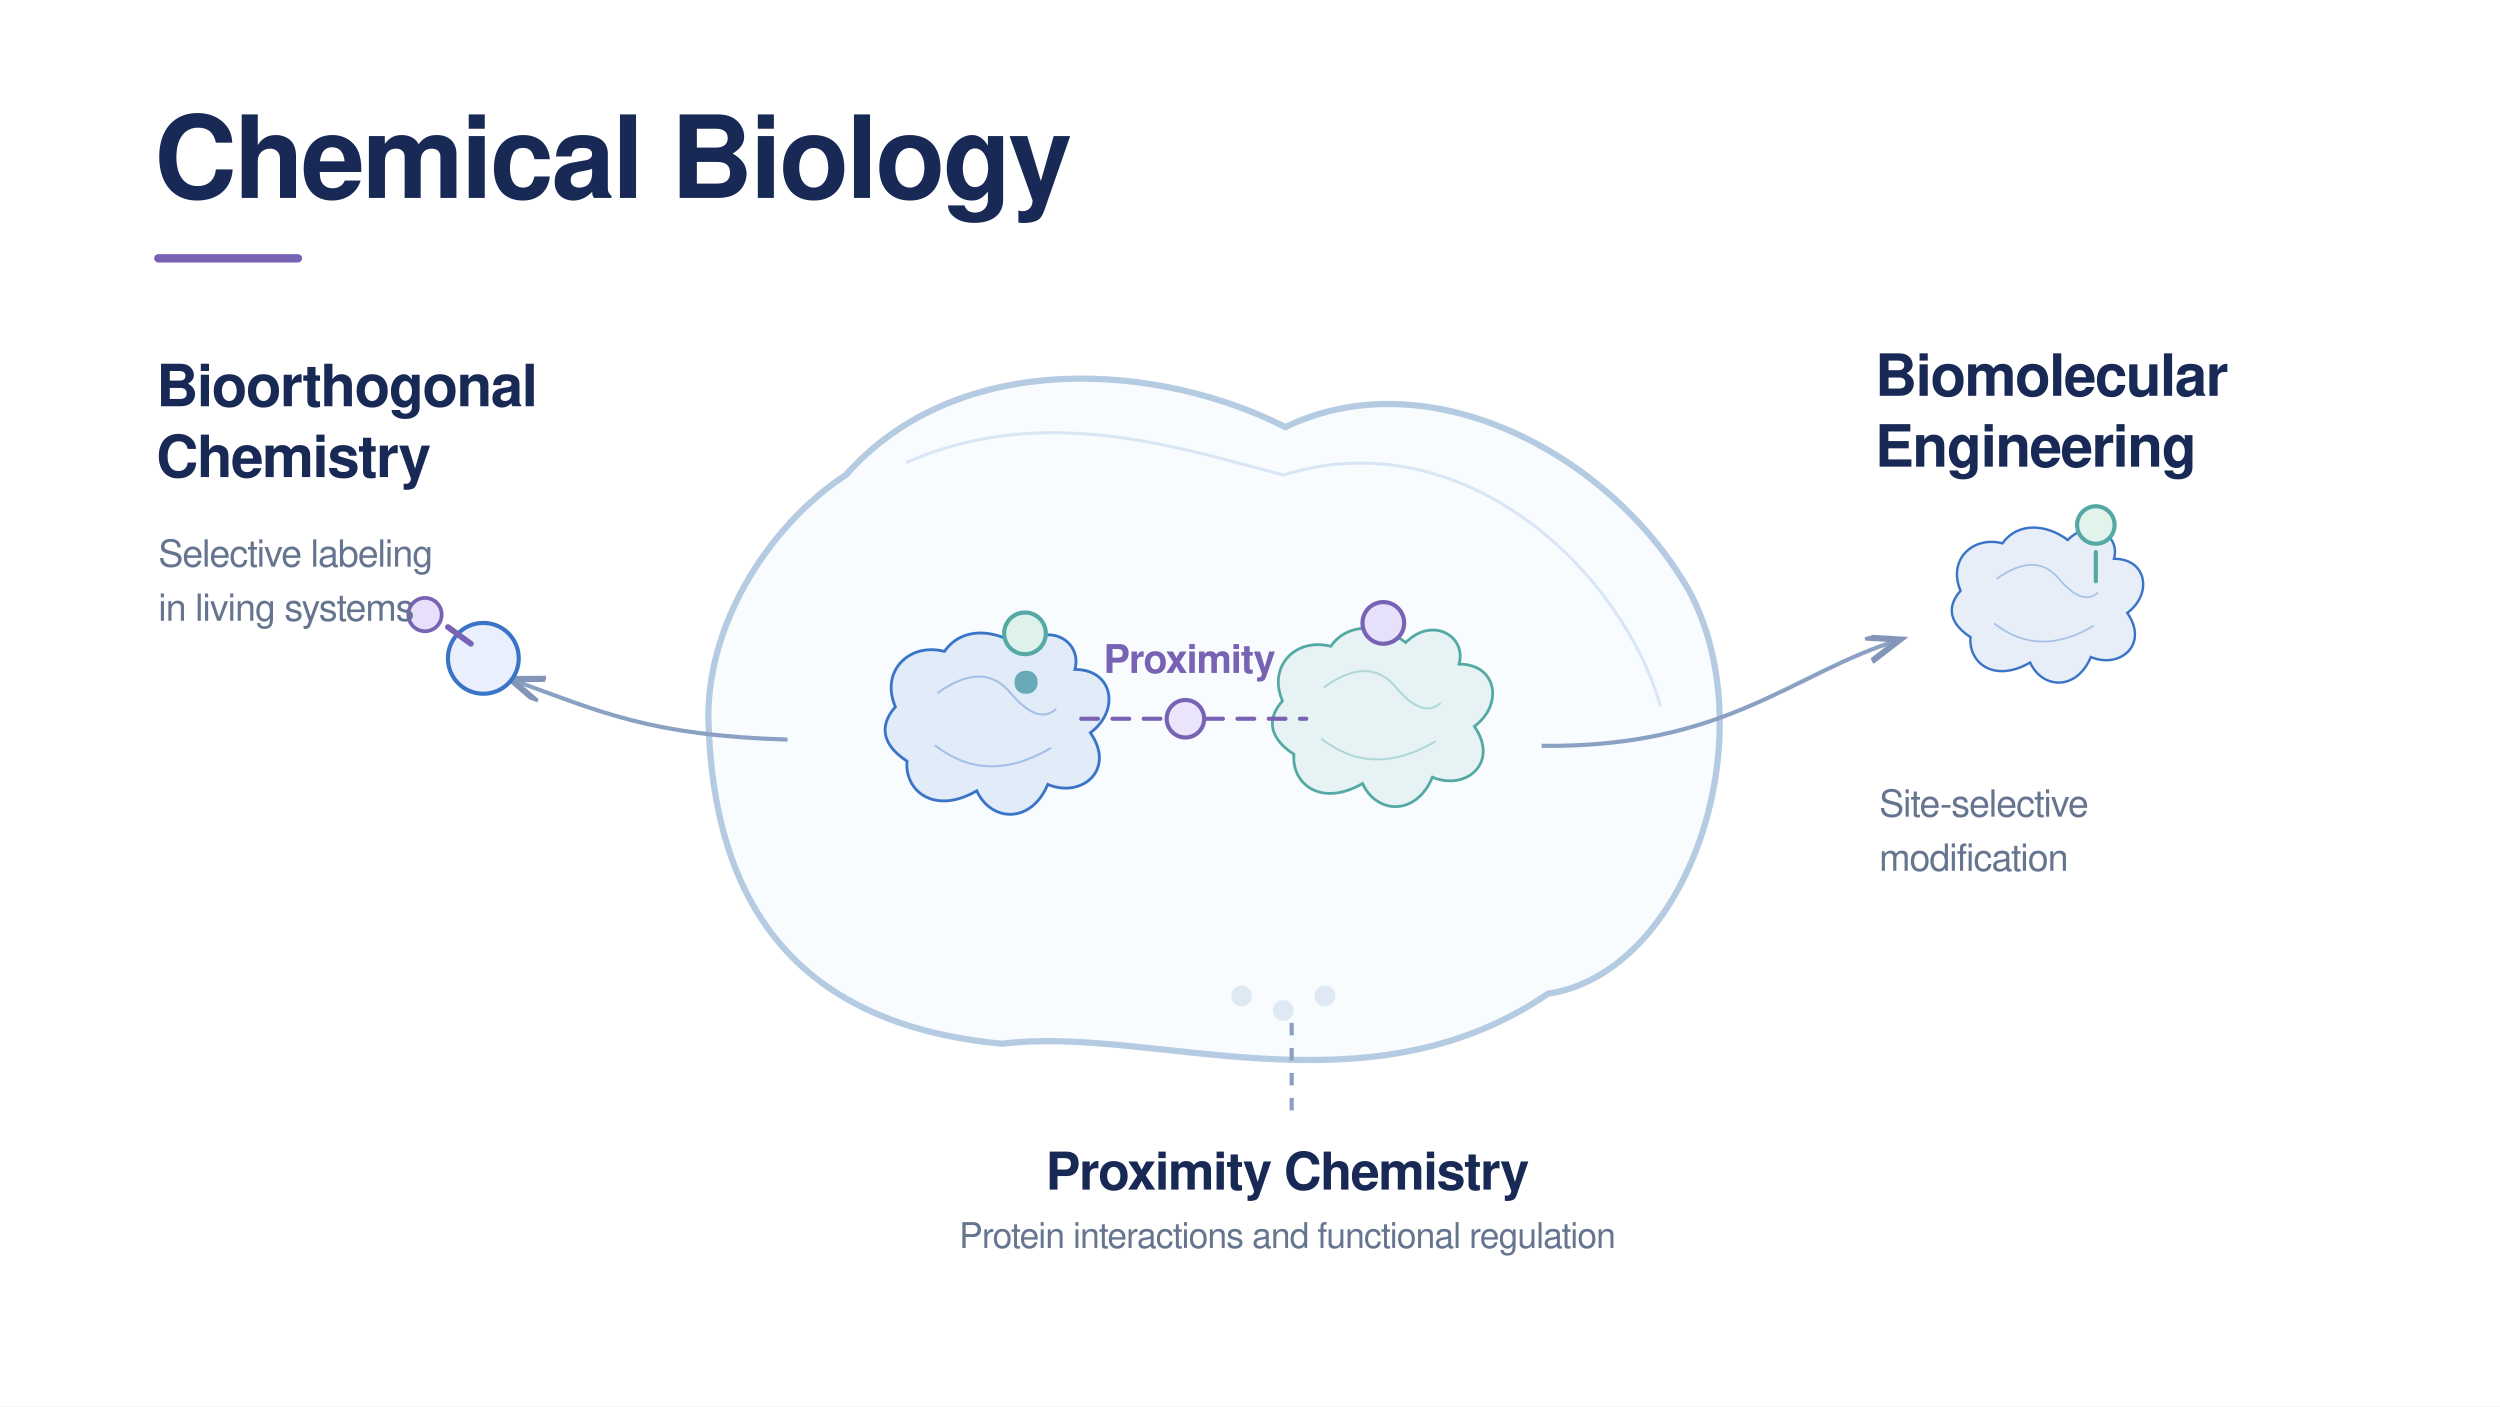
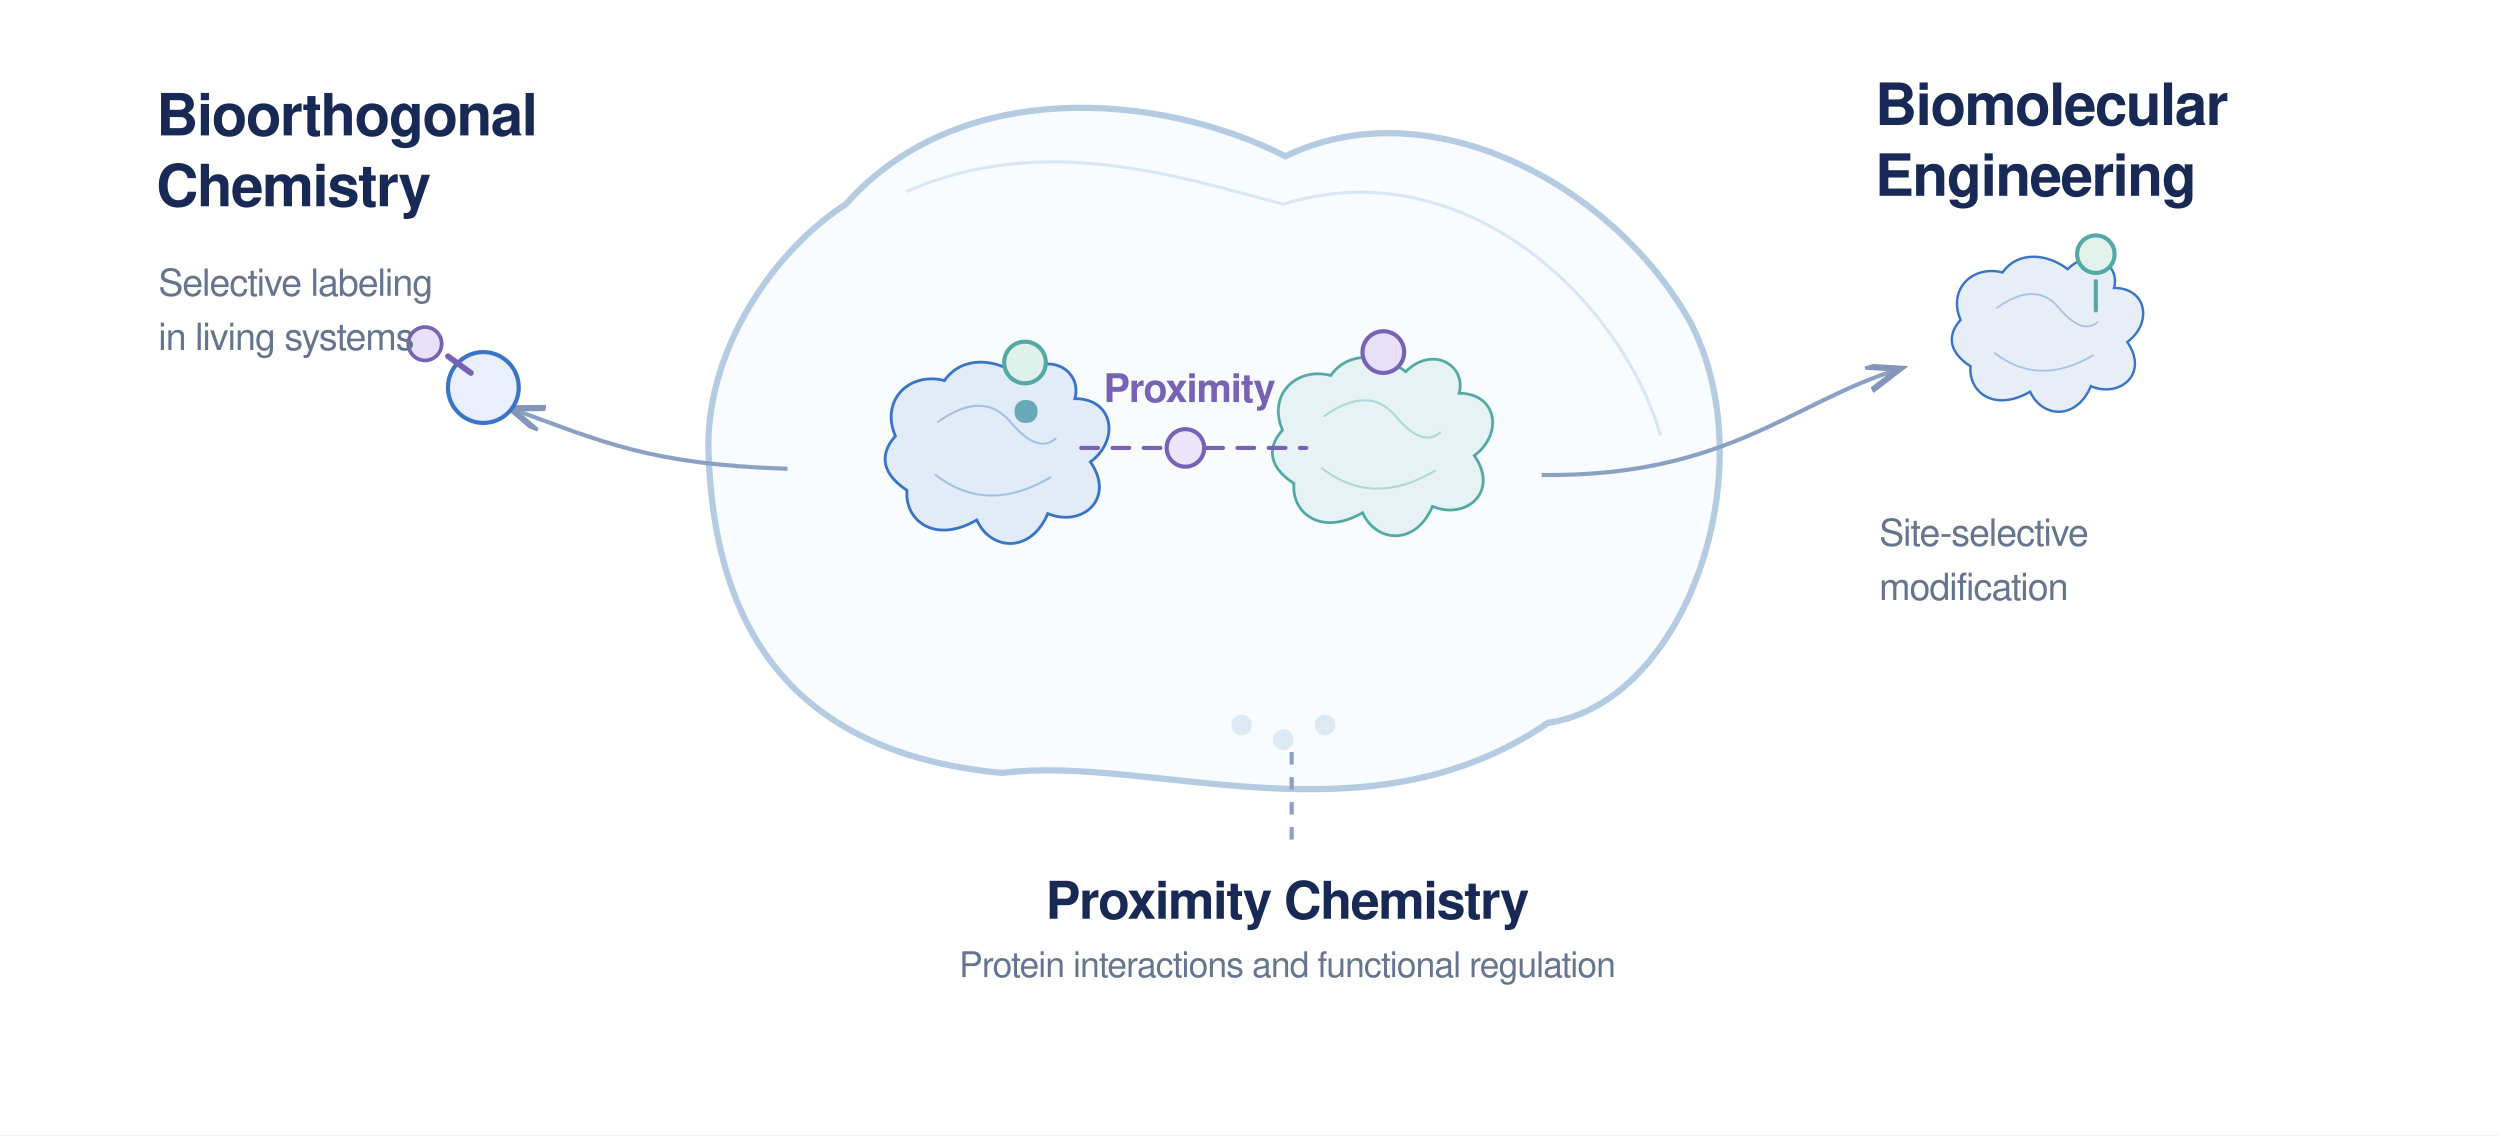
- <svg xmlns="http://www.w3.org/2000/svg" width="1200" height="675" viewBox="0 0 1200 675" role="img">
+ <svg xmlns="http://www.w3.org/2000/svg" width="1200" height="545" viewBox="0 130 1200 545" role="img">
  <defs>
    <radialGradient id="a">
      <stop offset="0" stop-color="#d9eaf8" stop-opacity=".68" />
      <stop offset="1" stop-color="#eaf3fb" stop-opacity=".19" />
    </radialGradient>
    <radialGradient id="b">
      <stop offset="0" stop-color="#e9e1fa" stop-opacity=".62" />
      <stop offset="1" stop-color="#f6f2fc" stop-opacity=".16" />
    </radialGradient>
    <radialGradient id="c">
      <stop offset="0" stop-color="#e0f2ef" stop-opacity=".6" />
      <stop offset="1" stop-color="#f4faf8" stop-opacity=".15" />
    </radialGradient>
    <marker id="arrow" markerWidth="10" markerHeight="10" refX="8" refY="3" orient="auto">
      <path d="M0 0 L8 3 L0 6" fill="none" stroke="#8395b8" stroke-width="1.5" />
    </marker>
  </defs>
  <rect width="1200" height="675" fill="#ffffff" />
-   <text x="74" y="95" font-family="Helvetica,Arial,sans-serif" font-size="55" font-weight="700" fill="#172954" text-anchor="start" letter-spacing="-.025em">Chemical Biology</text>
-   <line x1="76" y1="124" x2="143" y2="124" stroke="#7862b3" stroke-width="4" stroke-linecap="round" />
  <path d="M406 228 C460 167 556 174 617 205 C685 172 773 217 811 284 C848 354 810 467 743 477 C655 537 553 492 481 501 C385 492 342 437 340 344 C340 296 372 250 406 228 Z" fill="#f9fcff" stroke="#b4cbe2" stroke-width="3" />
  <path d="M435 222 C501 193 566 215 616 228 C703 201 779 275 797 339" fill="none" stroke="#d9e6f5" stroke-width="1.5" />
  <g transform="translate(480,348) scale(0.62)">
    <path d="M-81,-14 C-93,-42 -70,-64 -43,-57 C-29,-77 -2,-74 16,-60 C37,-81 64,-65 58,-43 C88,-43 93,-11 70,6 C90,35 63,57 37,46 C24,77 -7,75 -18,51 C-51,70 -74,51 -72,28 C-95,13 -91,-3 -81,-14 Z" fill="#3974c7" fill-opacity=".12" stroke="#3974c7" stroke-width="2.2" />
    <path d="M-48,-25 Q-13,-50 8,-25 T43,-12 M-50,16 Q-10,47 39,18" fill="none" stroke="#3974c7" stroke-opacity=".37" stroke-width="1.6" stroke-linecap="round" />
  </g>
  <g transform="translate(665,345) scale(0.61)">
    <path d="M-81,-14 C-93,-42 -70,-64 -43,-57 C-29,-77 -2,-74 16,-60 C37,-81 64,-65 58,-43 C88,-43 93,-11 70,6 C90,35 63,57 37,46 C24,77 -7,75 -18,51 C-51,70 -74,51 -72,28 C-95,13 -91,-3 -81,-14 Z" fill="#54a9a5" fill-opacity=".12" stroke="#54a9a5" stroke-width="2.2" />
    <path d="M-48,-25 Q-13,-50 8,-25 T43,-12 M-50,16 Q-10,47 39,18" fill="none" stroke="#54a9a5" stroke-opacity=".37" stroke-width="1.6" stroke-linecap="round" />
  </g>
  <line x1="519" y1="345" x2="627" y2="345" stroke="#7862b3" stroke-width="2" stroke-linecap="round" stroke-dasharray="8 7" />
  <circle cx="569" cy="345" r="9" fill="#ebe5fb" stroke="#7862b3" stroke-width="2" />
  <text x="571" y="323" font-family="Helvetica,Arial,sans-serif" font-size="19" font-weight="600" fill="#7862b3" text-anchor="middle" letter-spacing="-.025em">Proximity</text>
  <circle cx="492" cy="304" r="10" fill="#dff1eb" stroke="#54a9a5" stroke-width="2" />
  <circle cx="664" cy="299" r="10" fill="#e7e0fb" stroke="#7862b3" stroke-width="2" />
  <rect x="487" y="322" width="11" height="11" rx="5" fill="#67a9b7" stroke="none" />
  <path d="M378 355 C312 353 289 342 245 326" fill="none" stroke="#8aa1c3" stroke-width="2" marker-end="url(#arrow)" />
  <circle cx="232" cy="316" r="17" fill="#e9effc" stroke="#3974c7" stroke-width="2" />
  <circle cx="204" cy="295" r="8" fill="#e8dffa" stroke="#7862b3" stroke-width="1.8" />
  <line x1="215" y1="301" x2="226" y2="309" stroke="#7862b3" stroke-width="2.8" stroke-linecap="round" />
  <text x="75" y="195" font-family="Helvetica,Arial,sans-serif" font-size="28" font-weight="650" fill="#172954" text-anchor="start" letter-spacing="-.025em">Bioorthogonal</text>
  <text x="75" y="229" font-family="Helvetica,Arial,sans-serif" font-size="28" font-weight="650" fill="#172954" text-anchor="start" letter-spacing="-.025em">Chemistry</text>
  <text x="76" y="272" font-family="Helvetica,Arial,sans-serif" font-size="18" font-weight="400" fill="#66758f" text-anchor="start" letter-spacing="-.025em">Selective labeling</text>
  <text x="76" y="298" font-family="Helvetica,Arial,sans-serif" font-size="18" font-weight="400" fill="#66758f" text-anchor="start" letter-spacing="-.025em">in living systems</text>
  <path d="M740 358 C829 359 860 323 912 307" fill="none" stroke="#8aa1c3" stroke-width="2" marker-end="url(#arrow)" />
  <g transform="translate(984,291) scale(0.53)">
    <path d="M-81,-14 C-93,-42 -70,-64 -43,-57 C-29,-77 -2,-74 16,-60 C37,-81 64,-65 58,-43 C88,-43 93,-11 70,6 C90,35 63,57 37,46 C24,77 -7,75 -18,51 C-51,70 -74,51 -72,28 C-95,13 -91,-3 -81,-14 Z" fill="#3974c7" fill-opacity=".12" stroke="#3974c7" stroke-width="2.2" />
    <path d="M-48,-25 Q-13,-50 8,-25 T43,-12 M-50,16 Q-10,47 39,18" fill="none" stroke="#3974c7" stroke-opacity=".37" stroke-width="1.6" stroke-linecap="round" />
  </g>
  <circle cx="1006" cy="252" r="9" fill="#e1f3ea" stroke="#54a9a5" stroke-width="2" />
  <line x1="1006" y1="265" x2="1006" y2="279" stroke="#54a9a5" stroke-width="2" stroke-linecap="round" />
  <text x="900" y="190" font-family="Helvetica,Arial,sans-serif" font-size="28" font-weight="650" fill="#172954" text-anchor="start" letter-spacing="-.025em">Biomolecular</text>
  <text x="900" y="224" font-family="Helvetica,Arial,sans-serif" font-size="28" font-weight="650" fill="#172954" text-anchor="start" letter-spacing="-.025em">Engineering</text>
  <text x="902" y="392" font-family="Helvetica,Arial,sans-serif" font-size="18" font-weight="400" fill="#66758f" text-anchor="start" letter-spacing="-.025em">Site-selective</text>
  <text x="902" y="418" font-family="Helvetica,Arial,sans-serif" font-size="18" font-weight="400" fill="#66758f" text-anchor="start" letter-spacing="-.025em">modification</text>
  <circle cx="596" cy="478" r="5" fill="#dfe9f4" stroke="none" stroke-width="0" />
  <circle cx="616" cy="485" r="5" fill="#dfe9f4" stroke="none" stroke-width="0" />
  <circle cx="636" cy="478" r="5" fill="#dfe9f4" stroke="none" stroke-width="0" />
  <path d="M620 491 V536" stroke="#8aa1c3" stroke-width="2" stroke-dasharray="6 6" />
  <text x="618" y="571" font-family="Helvetica,Arial,sans-serif" font-size="25" font-weight="650" fill="#172954" text-anchor="middle" letter-spacing="-.025em">Proximity Chemistry</text>
  <text x="618" y="599" font-family="Helvetica,Arial,sans-serif" font-size="17" font-weight="400" fill="#66758f" text-anchor="middle" letter-spacing="-.025em">Protein interactions and functional regulation</text>
</svg>
